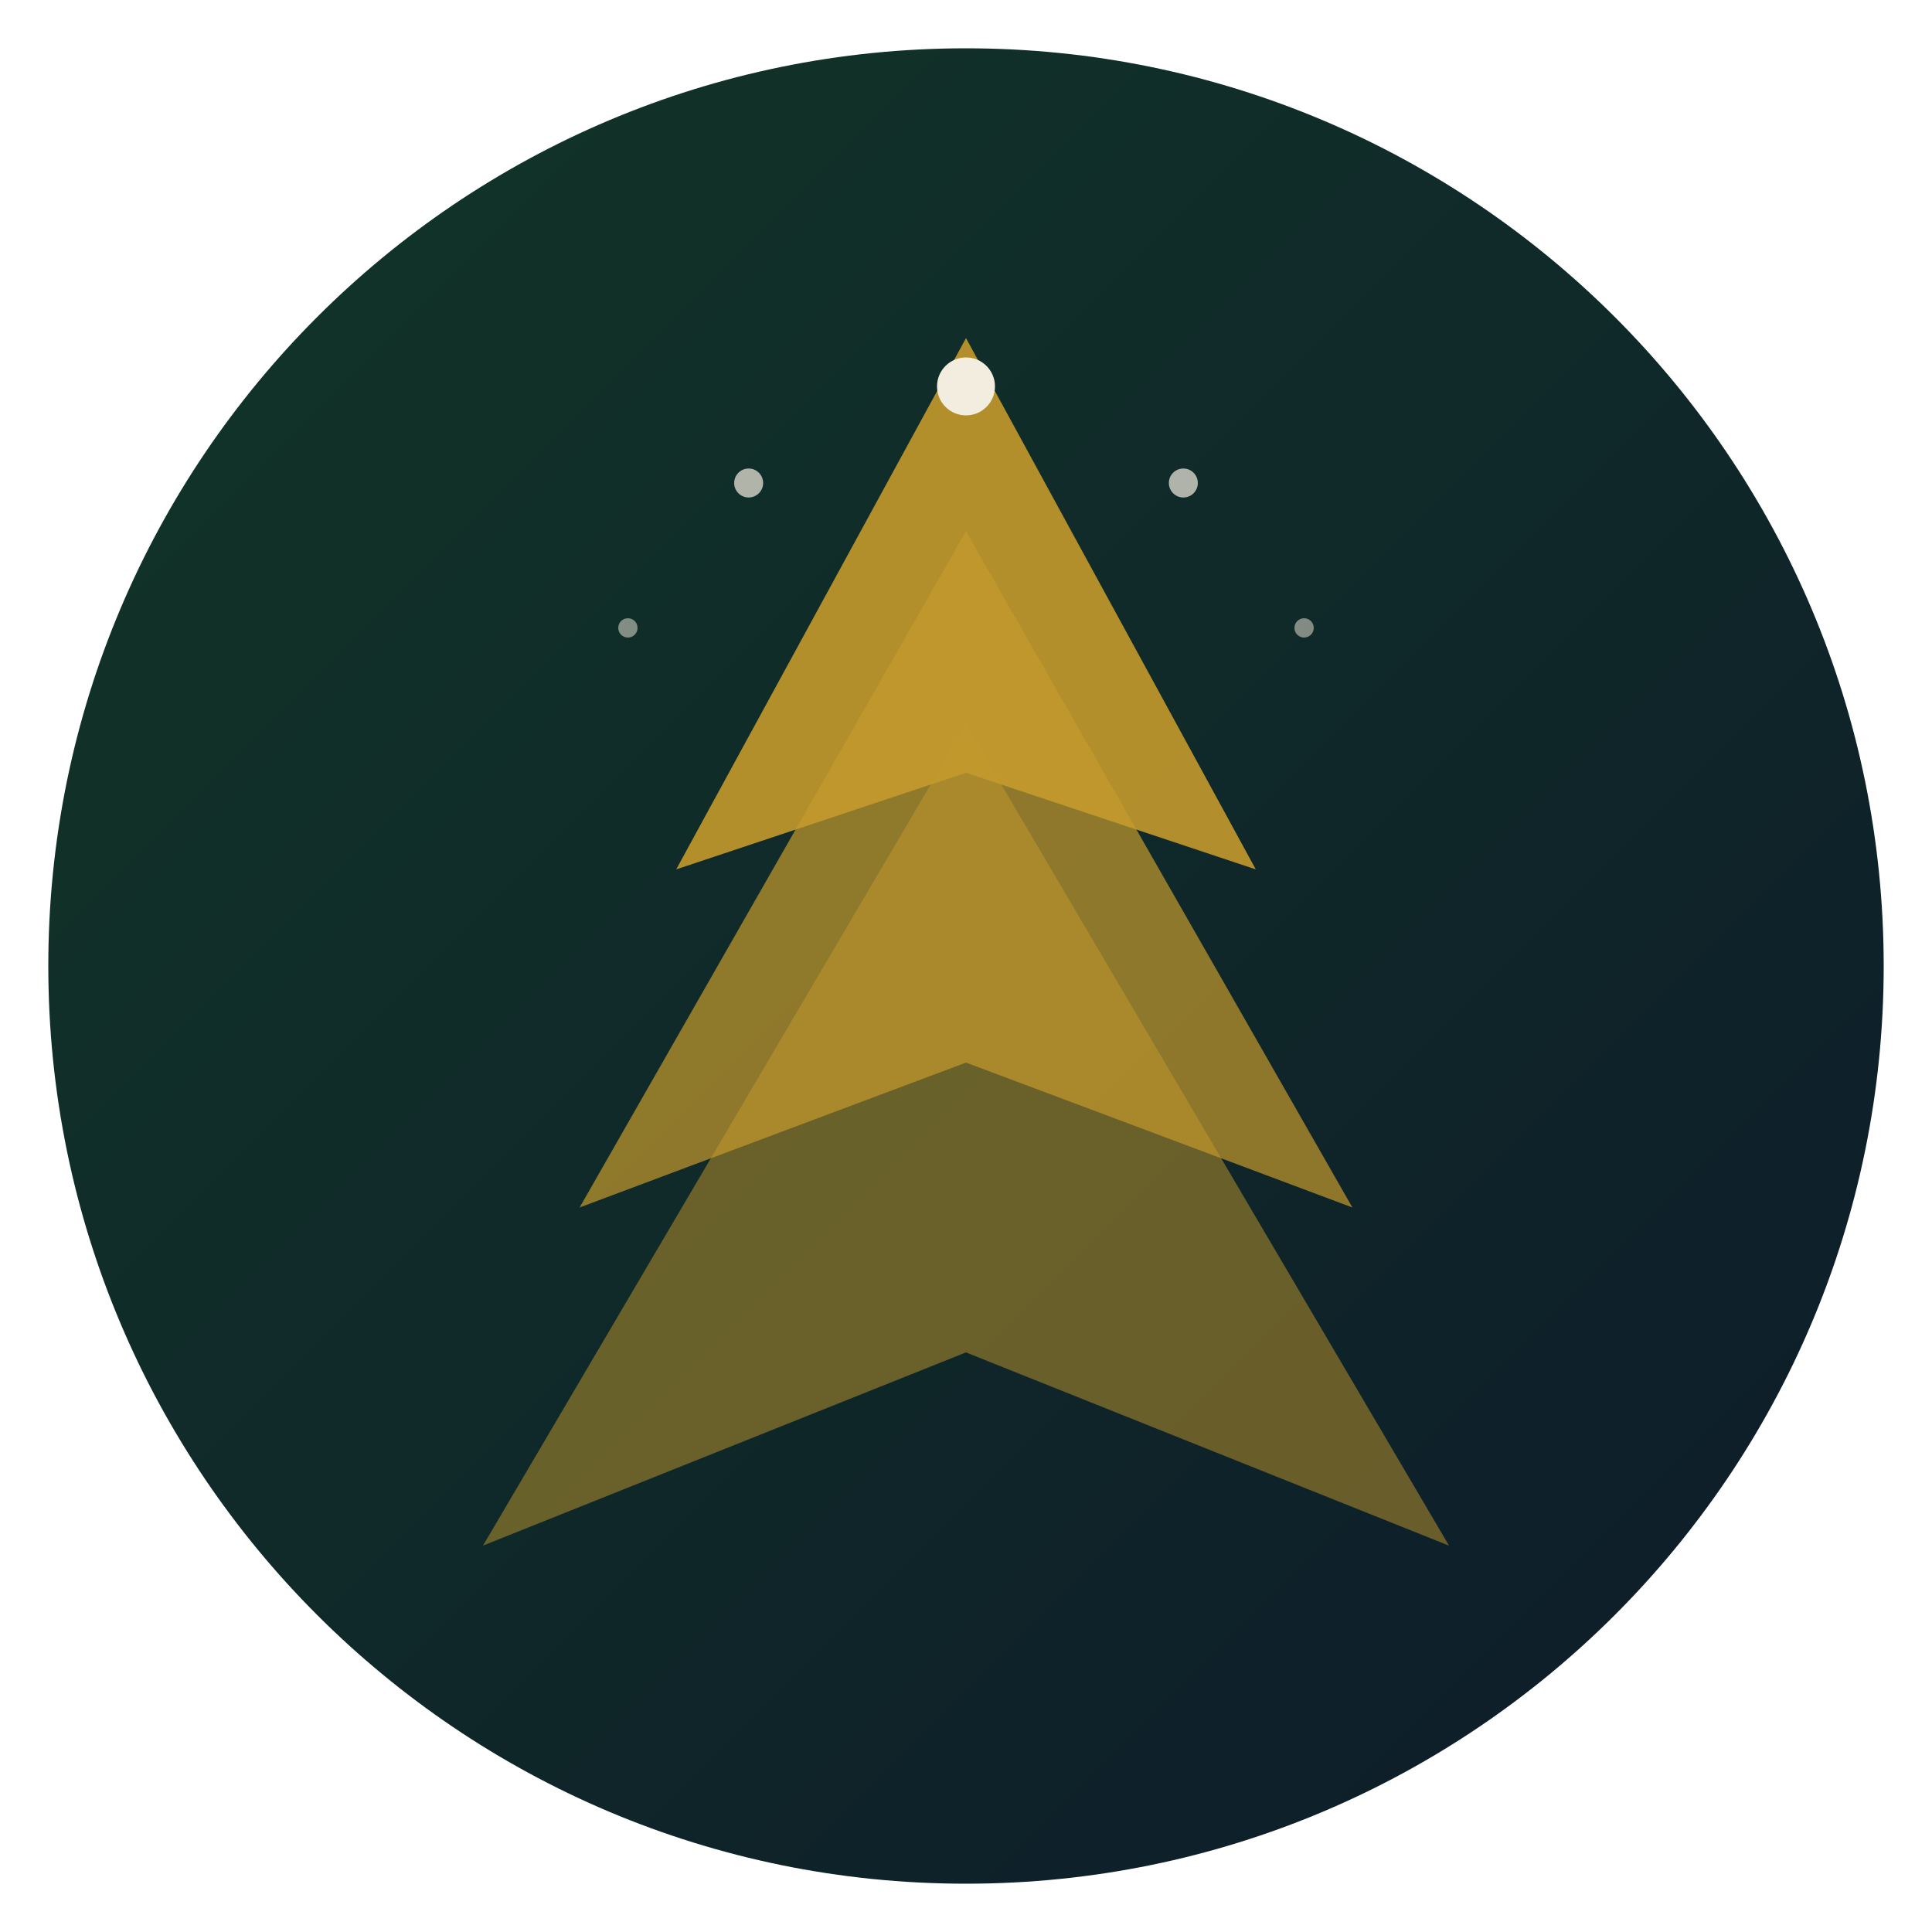
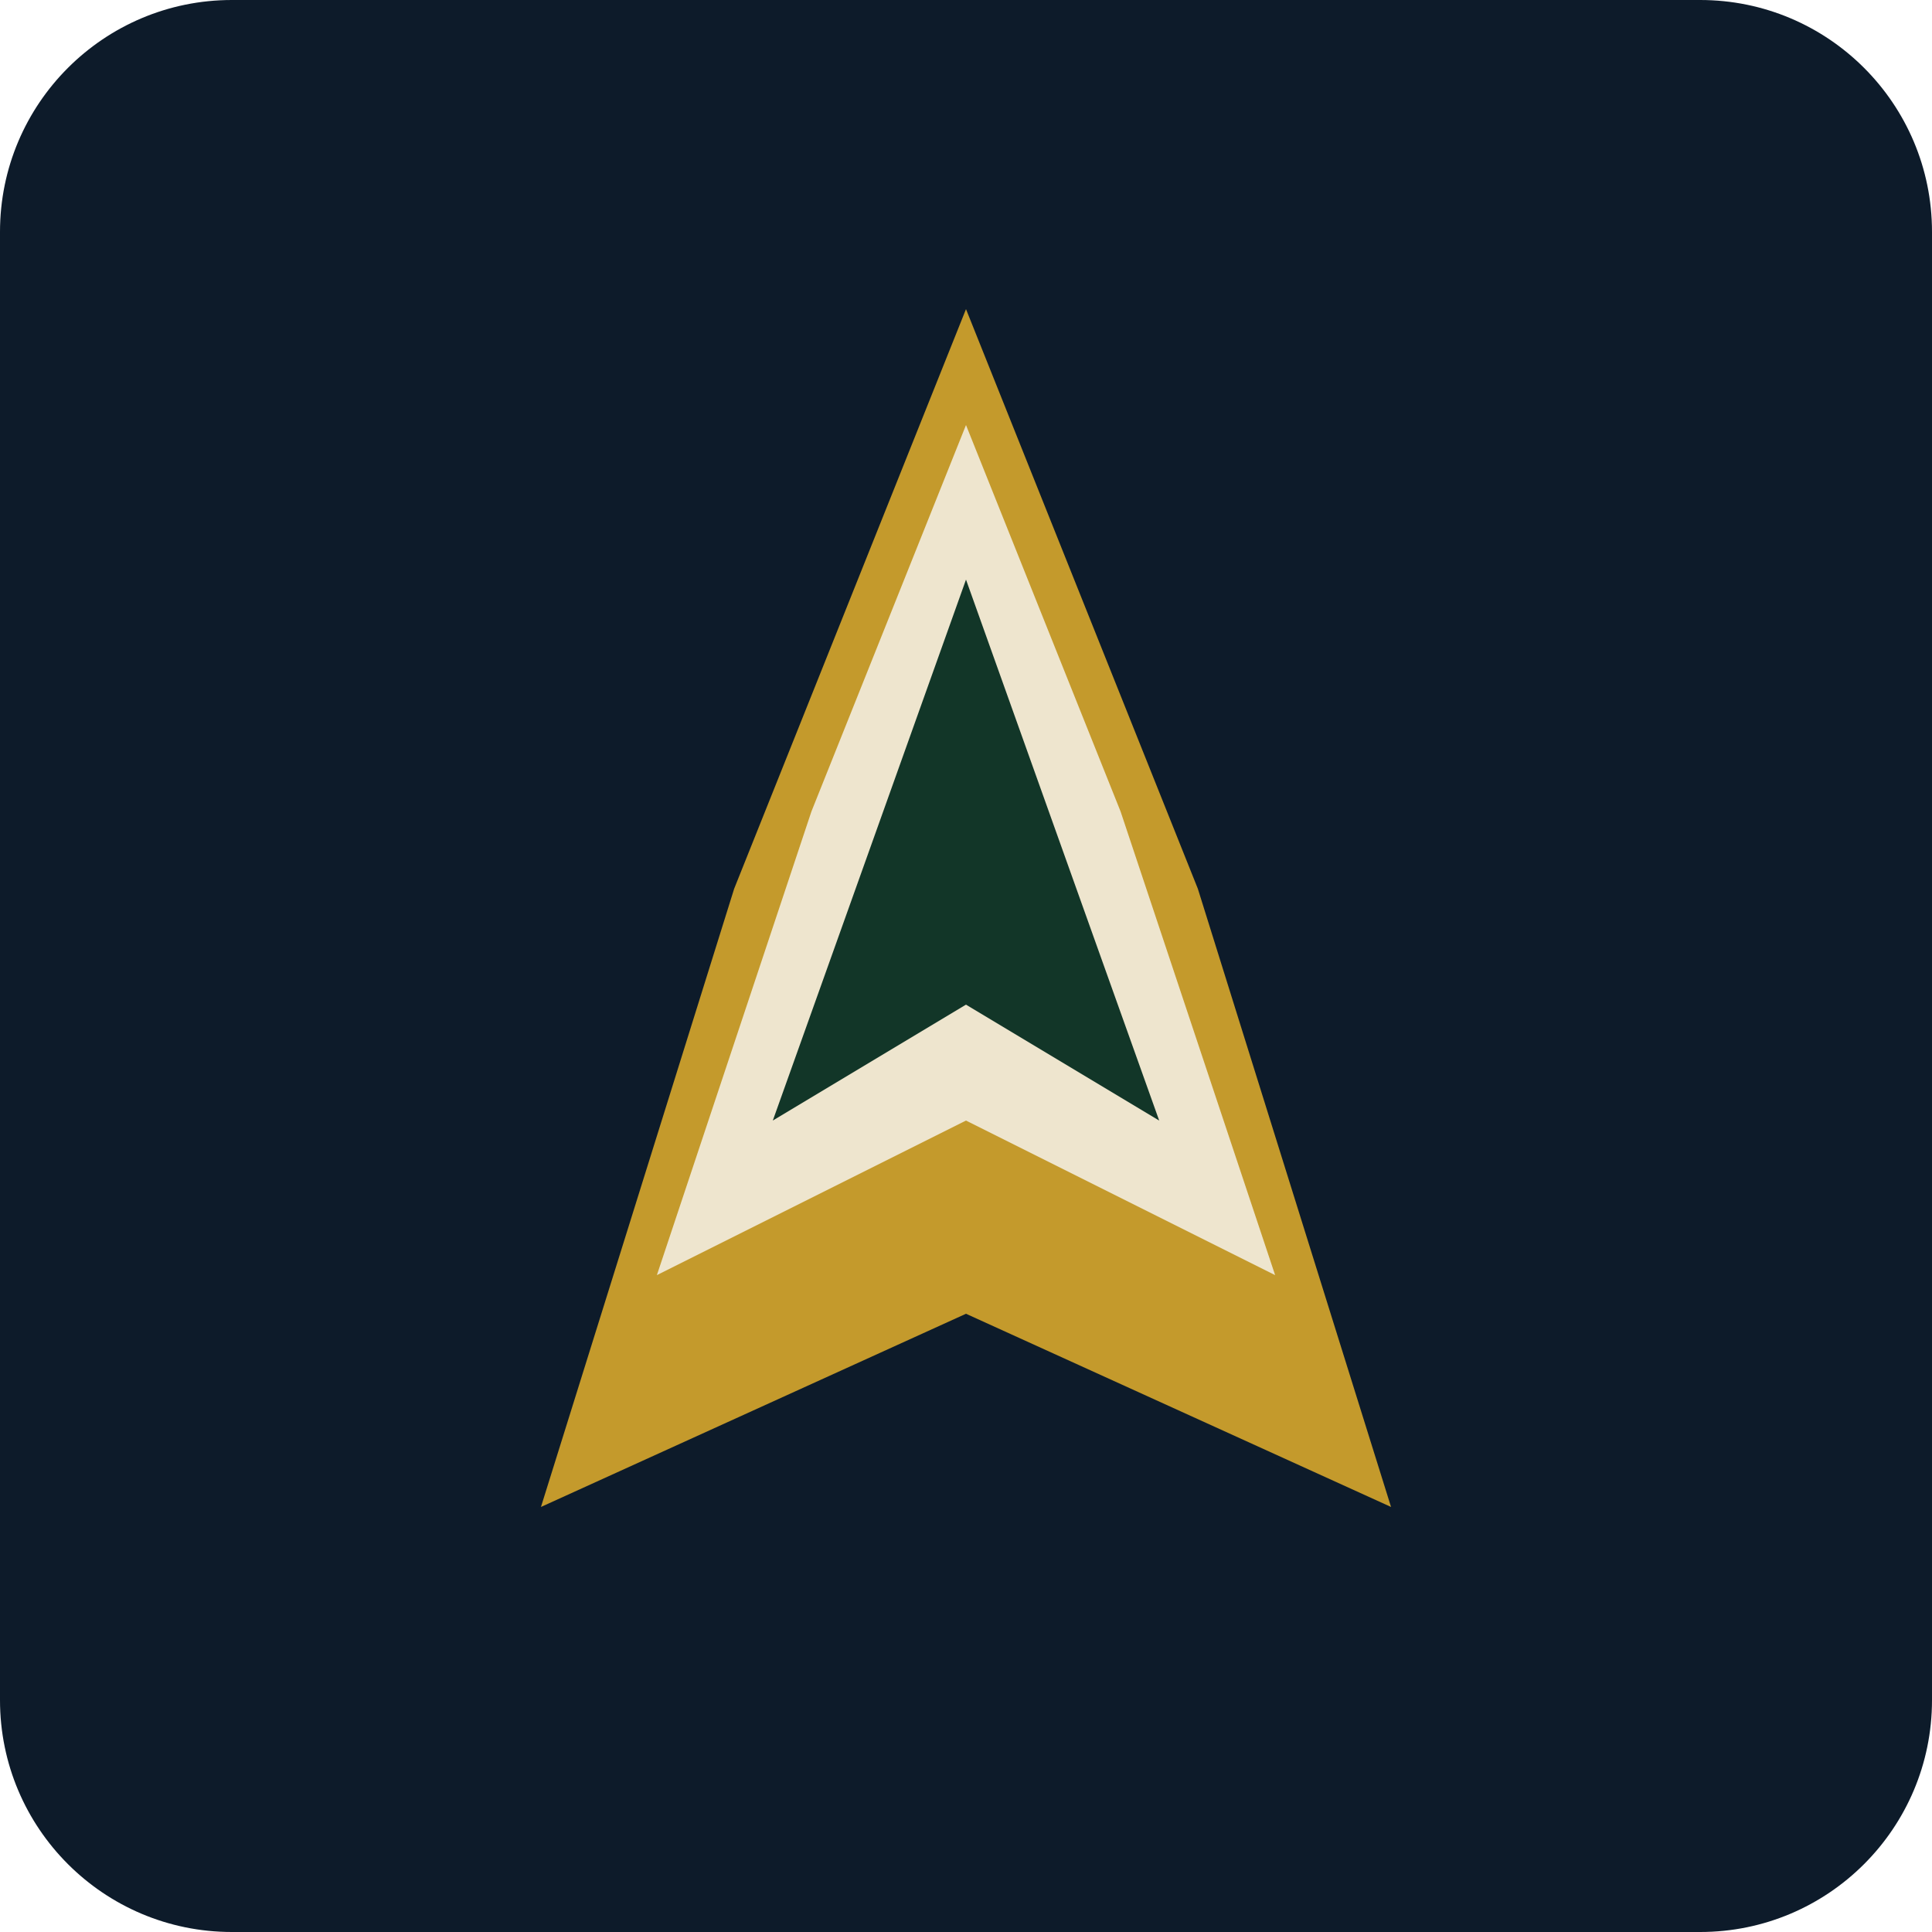
- <svg xmlns="http://www.w3.org/2000/svg" viewBox="0 0 400 400" width="400" height="400">
-   <defs>
-     <linearGradient id="g" x1="0%" y1="0%" x2="100%" y2="100%">
-       <stop offset="0%" stop-color="#123628" />
-       <stop offset="100%" stop-color="#0D1B2A" />
-     </linearGradient>
-   </defs>
-   <circle cx="200" cy="200" r="190" fill="url(#g)" />
-   <path d="M200 70 L260 180 L200 160 L140 180 Z" fill="#C49A2C" opacity="0.9" />
-   <path d="M200 110 L280 250 L200 220 L120 250 Z" fill="#C49A2C" opacity="0.7" />
-   <path d="M200 150 L300 320 L200 280 L100 320 Z" fill="#C49A2C" opacity="0.5" />
-   <circle cx="200" cy="80" r="6" fill="#F3EDE0" />
-   <circle cx="155" cy="100" r="3" fill="#F3EDE0" opacity="0.7" />
-   <circle cx="245" cy="100" r="3" fill="#F3EDE0" opacity="0.7" />
-   <circle cx="130" cy="130" r="2" fill="#F3EDE0" opacity="0.5" />
-   <circle cx="270" cy="130" r="2" fill="#F3EDE0" opacity="0.5" />
+ <svg xmlns="http://www.w3.org/2000/svg" viewBox="0 0 100 100">
+   <rect width="100" height="100" rx="12" fill="#0D1B2A" />
+   <path d="M50 16 L62 46 L72 78 L50 68 L28 78 L38 46 Z" fill="#C49A2C" />
+   <path d="M50 22 L58 42 L66 66 L50 58 L34 66 L42 42 Z" fill="#F3EDE0" opacity="0.9" />
+   <path d="M50 30 L55 44 L60 58 L50 52 L40 58 L45 44 Z" fill="#123628" />
</svg>
